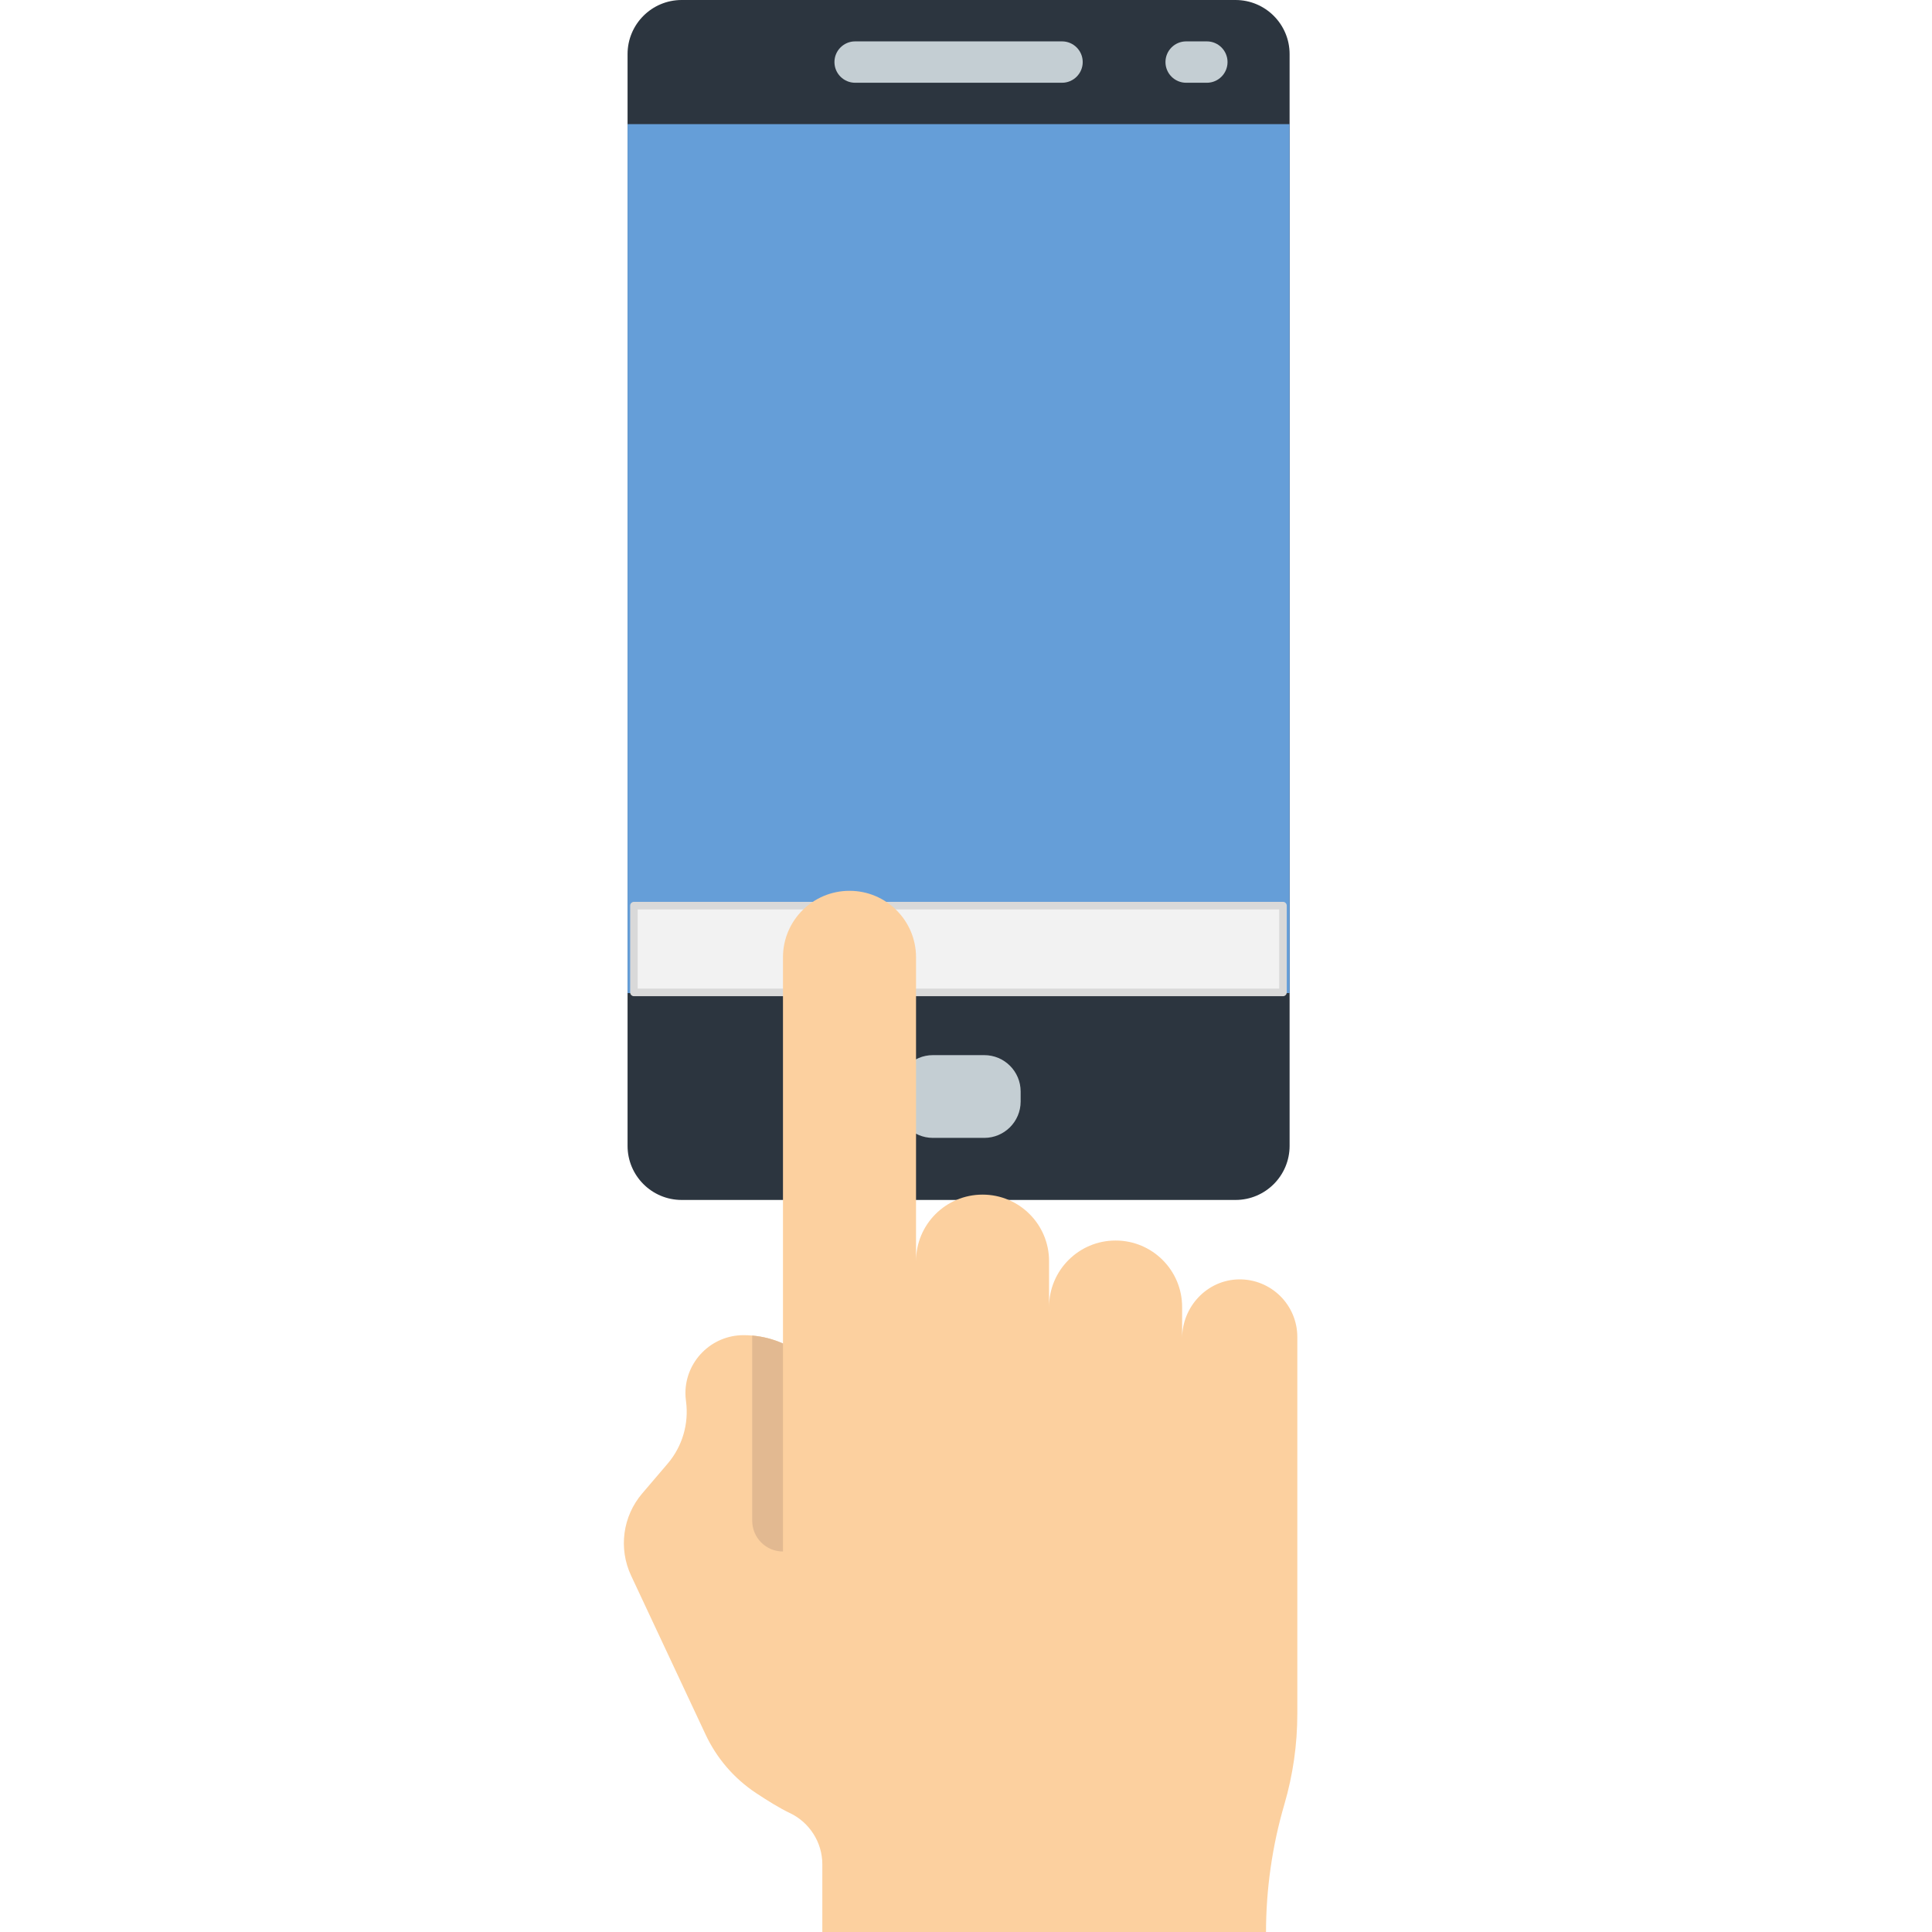
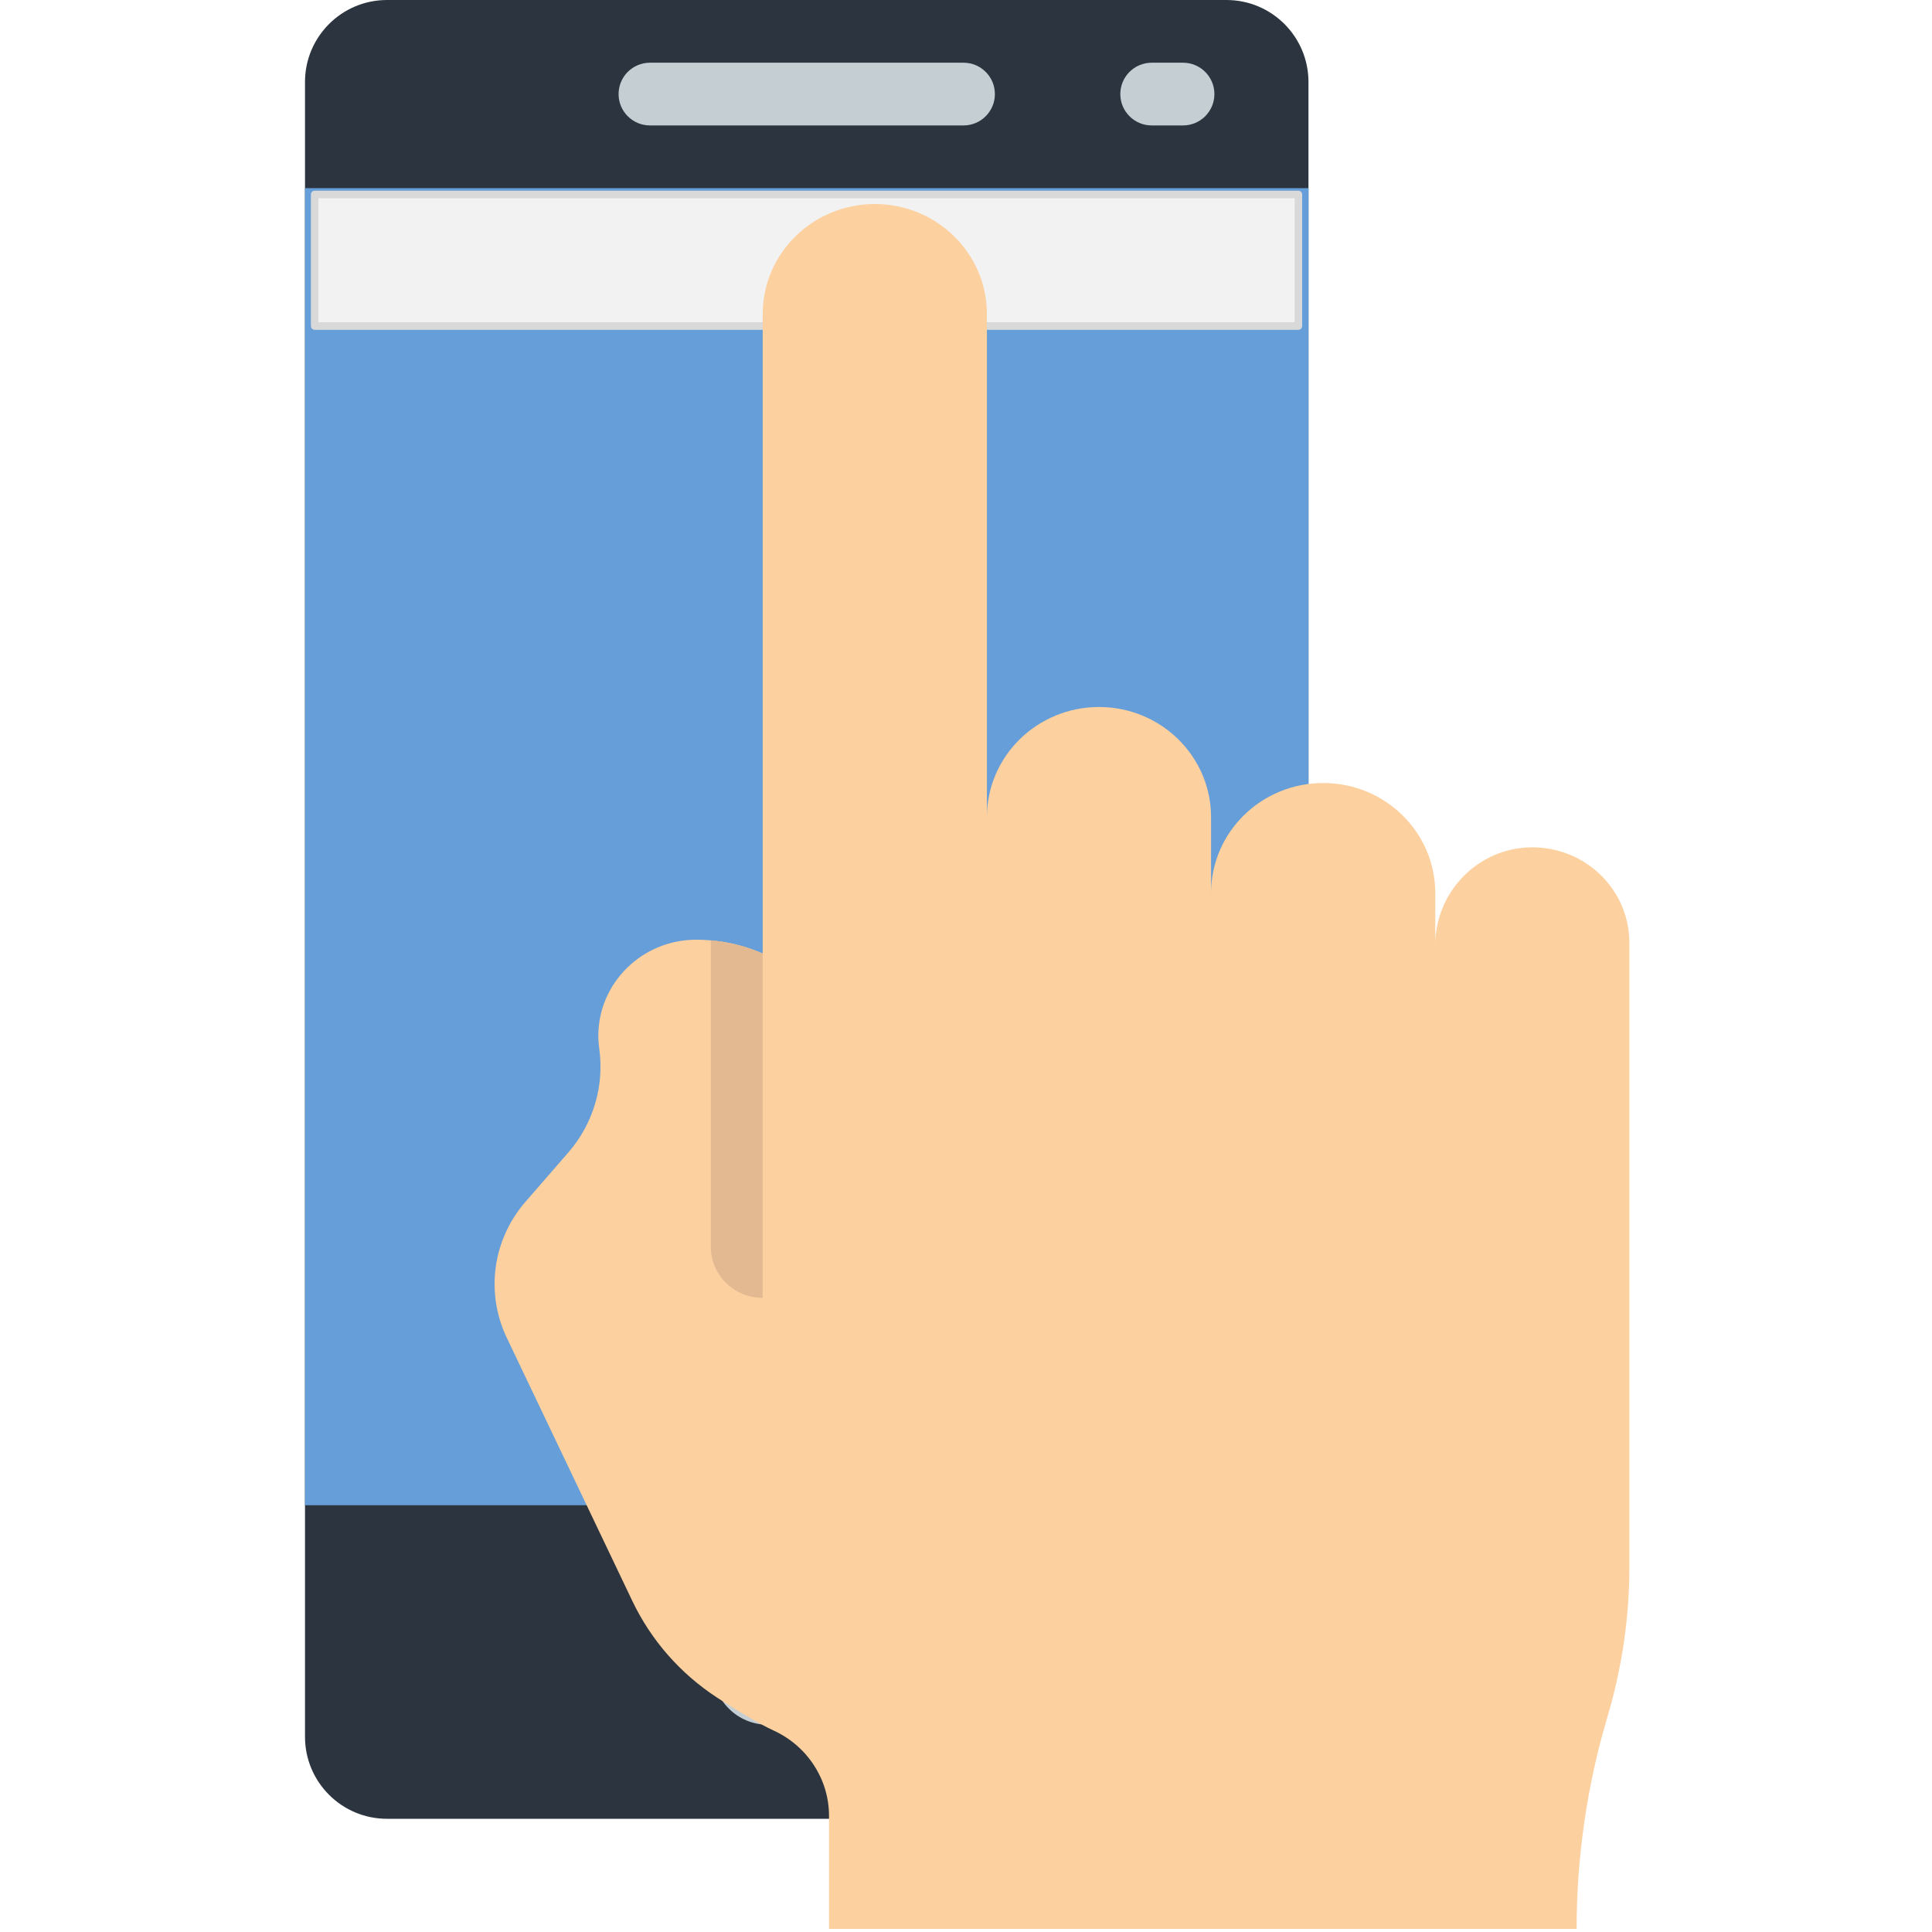
<svg xmlns="http://www.w3.org/2000/svg" width="100%" height="100%" viewBox="0 0 512 512" version="1.1" xml:space="preserve" style="fill-rule:evenodd;clip-rule:evenodd;stroke-linecap:round;stroke-linejoin:round;stroke-miterlimit:1.5;">
-   <g transform="matrix(0.621094,0,0,0.621094,95.0346,1.42331e-13)">
+   <g transform="matrix(0.941406,0,0,0.941406,-27.207,1.06581e-13)">
    <path d="M374.157,0L137.843,0C125.096,0 114.759,10.337 114.759,23.084L114.759,488.916C114.759,501.663 125.096,512 137.843,512L374.166,512C386.904,512 397.241,501.663 397.241,488.916L397.241,23.084C397.241,10.337 386.904,0 374.157,0Z" style="fill:rgb(44,53,63);fill-rule:nonzero;" />
    <rect x="114.759" y="52.966" width="282.483" height="370.759" style="fill:rgb(101,158,216);fill-rule:nonzero;" />
-     <g transform="matrix(1.60076,0,0,1.61006,-151.448,-2.29161e-13)">
-       <rect x="168" y="240" width="173" height="23" style="fill:rgb(242,242,242);stroke:rgb(217,217,217);stroke-width:2.01px;" />
+     <g transform="matrix(1.60076,0,0,1.61006,-151.448,-331.665)">
+       <rect x="168" y="240" width="173" height="23" style="fill:rgb(242,242,242);stroke:rgb(217,217,217);stroke-width:1.32px;" />
    </g>
    <g>
      <path d="M300.138,35.31L211.862,35.31C206.989,35.31 203.034,31.355 203.034,26.482C203.034,21.609 206.989,17.654 211.862,17.654L300.138,17.654C305.011,17.654 308.966,21.609 308.966,26.482C308.966,31.355 305.011,35.31 300.138,35.31ZM361.931,35.31L353.103,35.31C348.23,35.31 344.275,31.355 344.275,26.482C344.275,21.609 348.23,17.654 353.103,17.654L361.931,17.654C366.804,17.654 370.759,21.609 370.759,26.482C370.759,31.355 366.804,35.31 361.931,35.31ZM266.955,485.517L245.036,485.517C236.464,485.517 229.517,478.57 229.517,469.989L229.517,465.725C229.517,457.153 236.464,450.206 245.045,450.206L266.964,450.206C275.536,450.206 282.483,457.153 282.483,465.734L282.483,469.998C282.483,478.57 275.535,485.517 266.955,485.517Z" style="fill:rgb(196,206,211);fill-rule:nonzero;" />
    </g>
  </g>
-   <g transform="matrix(0.761268,0,0,0.761268,62.1781,173.278)">
+   <g transform="matrix(1.28276,0,0,1.26032,-42.7442,-49.8872)">
    <g transform="matrix(1,0,0,1,14.4496,0)">
      <path d="M355.491,237.807L355.491,369.027C355.491,374.347 355.111,379.667 354.361,384.917C353.601,390.177 352.481,395.377 350.991,400.487C348.861,407.747 347.261,415.137 346.201,422.607C345.131,430.067 344.591,437.607 344.591,445.177L190.141,445.177L190.141,421.417C190.141,417.577 189.041,413.917 187.051,410.807C185.081,407.697 182.231,405.127 178.761,403.497C175.411,401.917 171.051,399.217 166.981,396.517C159.411,391.487 153.371,384.457 149.511,376.227L123.571,320.887C119.131,311.427 120.641,300.237 127.431,292.287L136.281,281.917C141.421,275.907 143.741,267.977 142.681,260.147C142.551,259.217 142.481,258.287 142.481,257.377C142.481,246.387 151.411,237.177 162.731,237.177C163.741,237.177 164.741,237.217 165.731,237.317C169.511,237.637 173.121,238.597 176.441,240.077L176.441,105.637C176.441,99.237 179.031,93.457 183.231,89.257C187.421,85.077 193.211,82.487 199.611,82.487C212.391,82.487 222.761,92.847 222.761,105.637L222.761,211.407C222.761,205.007 225.351,199.227 229.541,195.027C233.741,190.837 239.521,188.247 245.921,188.247C258.711,188.247 269.071,198.617 269.071,211.407L269.071,227.377C269.071,220.987 271.661,215.197 275.851,211.007C280.041,206.817 285.841,204.227 292.231,204.227C305.021,204.227 315.391,214.587 315.391,227.377L315.391,238.257C315.391,227.237 324.101,217.937 335.121,217.757C340.791,217.667 345.921,219.937 349.621,223.627C353.241,227.257 355.491,232.277 355.491,237.807Z" style="fill:rgb(252,208,159);fill-rule:nonzero;" />
    </g>
    <g transform="matrix(1,0,0,1,14.4496,0)">
      <path d="M176.441,240.077L176.441,312.487C173.481,312.487 170.801,311.287 168.871,309.357C166.931,307.417 165.731,304.737 165.731,301.777L165.731,237.317C169.511,237.637 173.121,238.597 176.441,240.077Z" style="fill:rgb(226,185,145);fill-rule:nonzero;" />
    </g>
  </g>
</svg>
